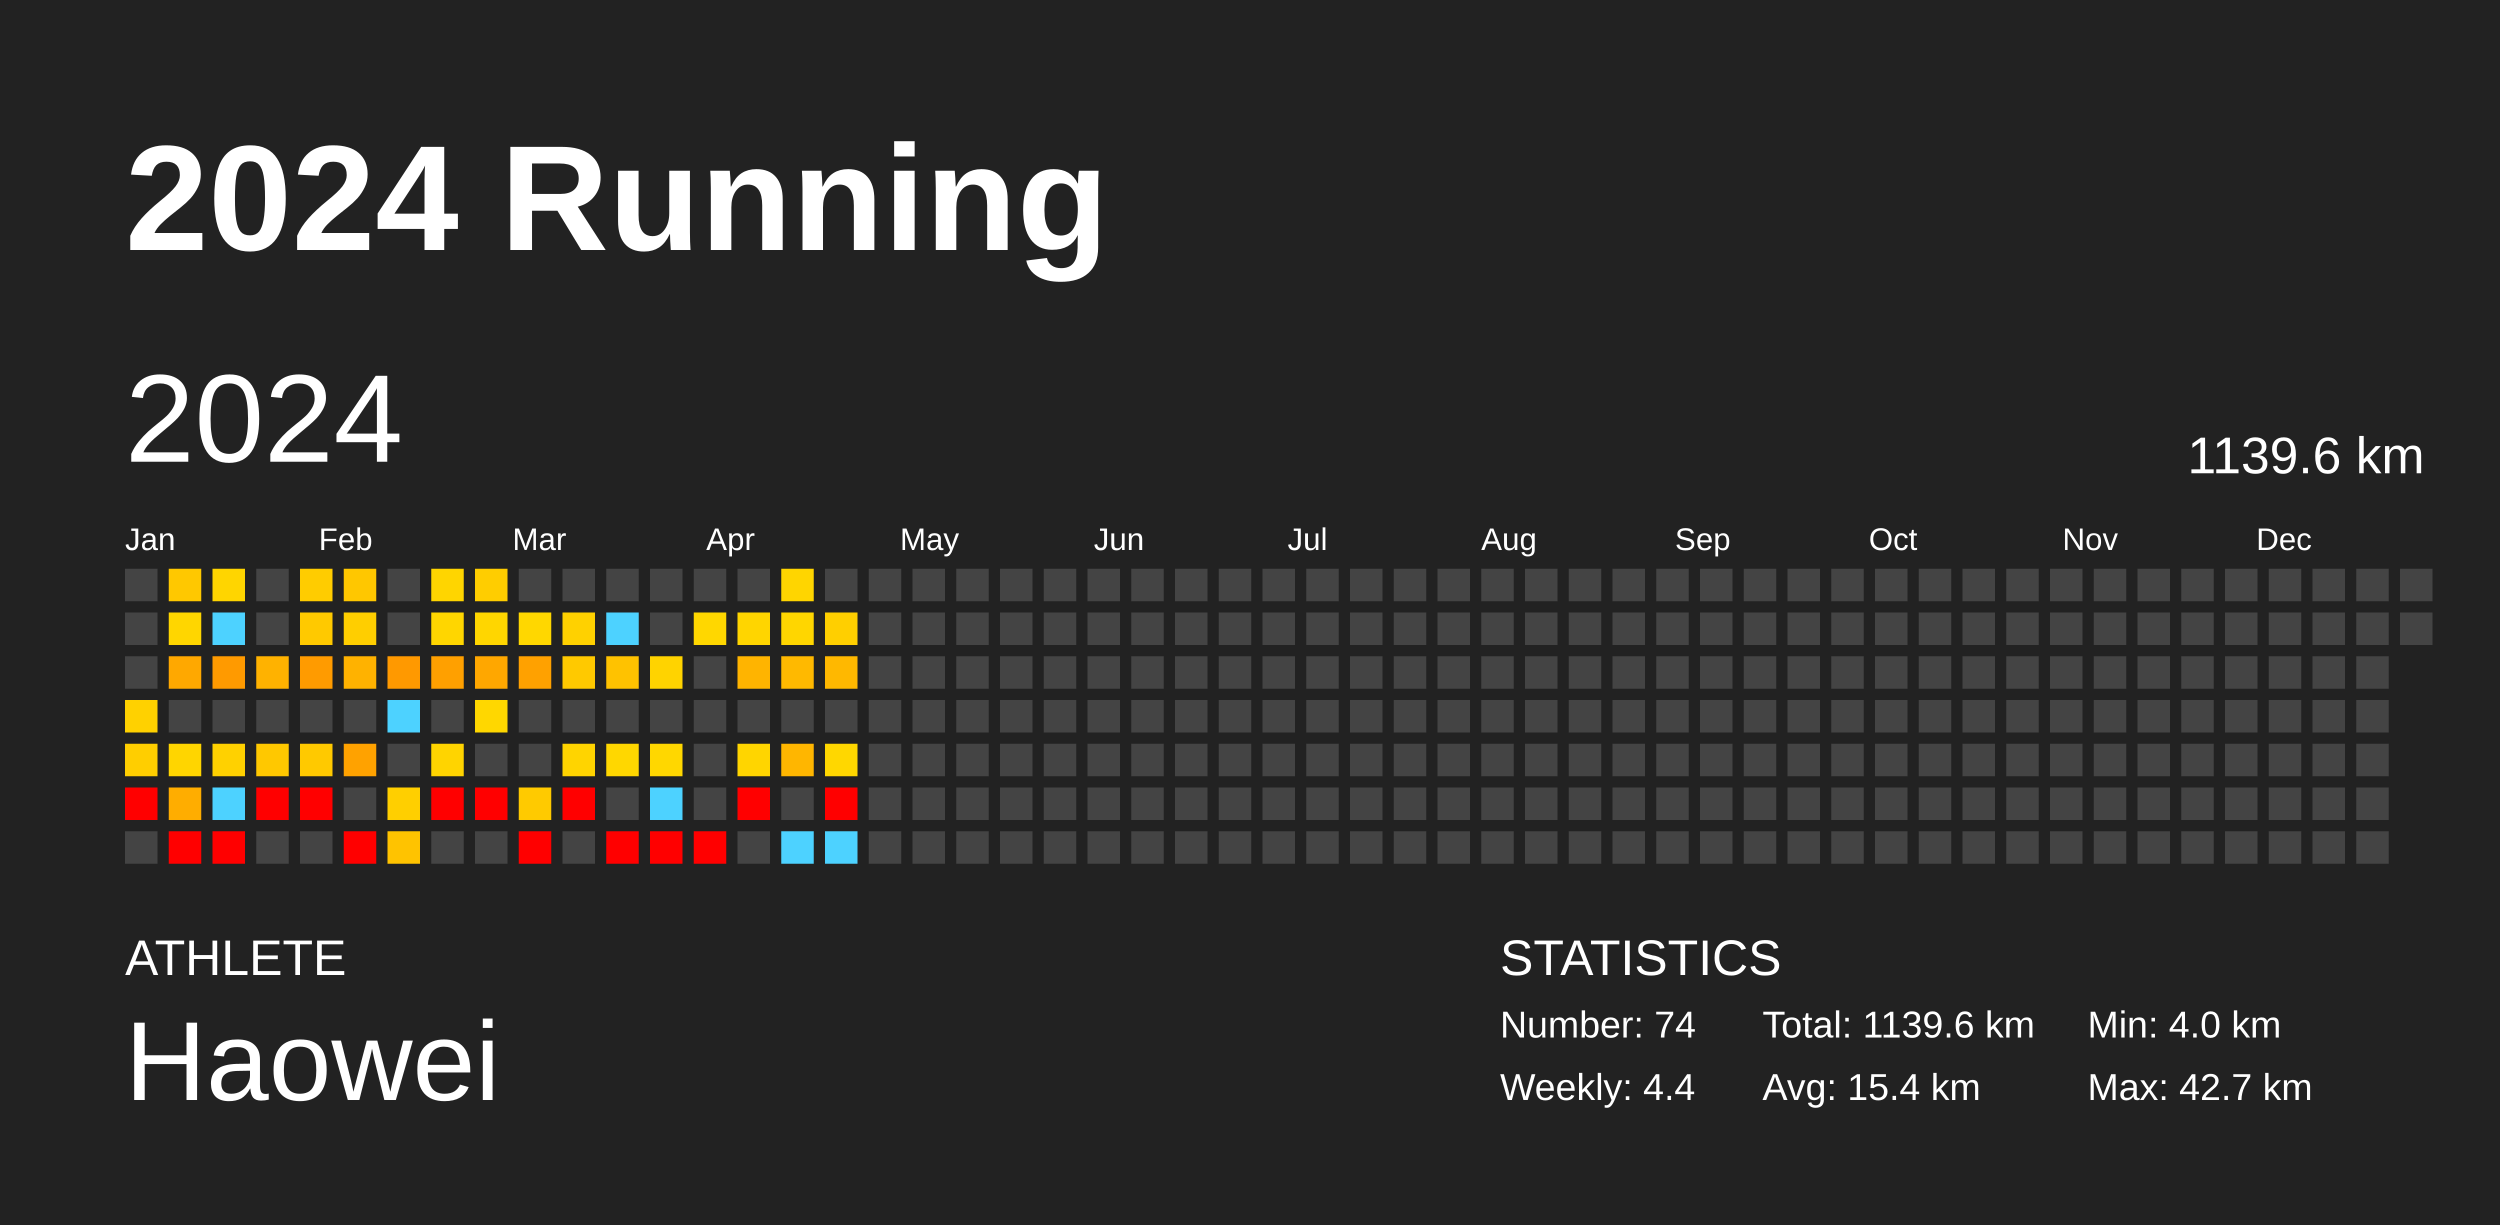
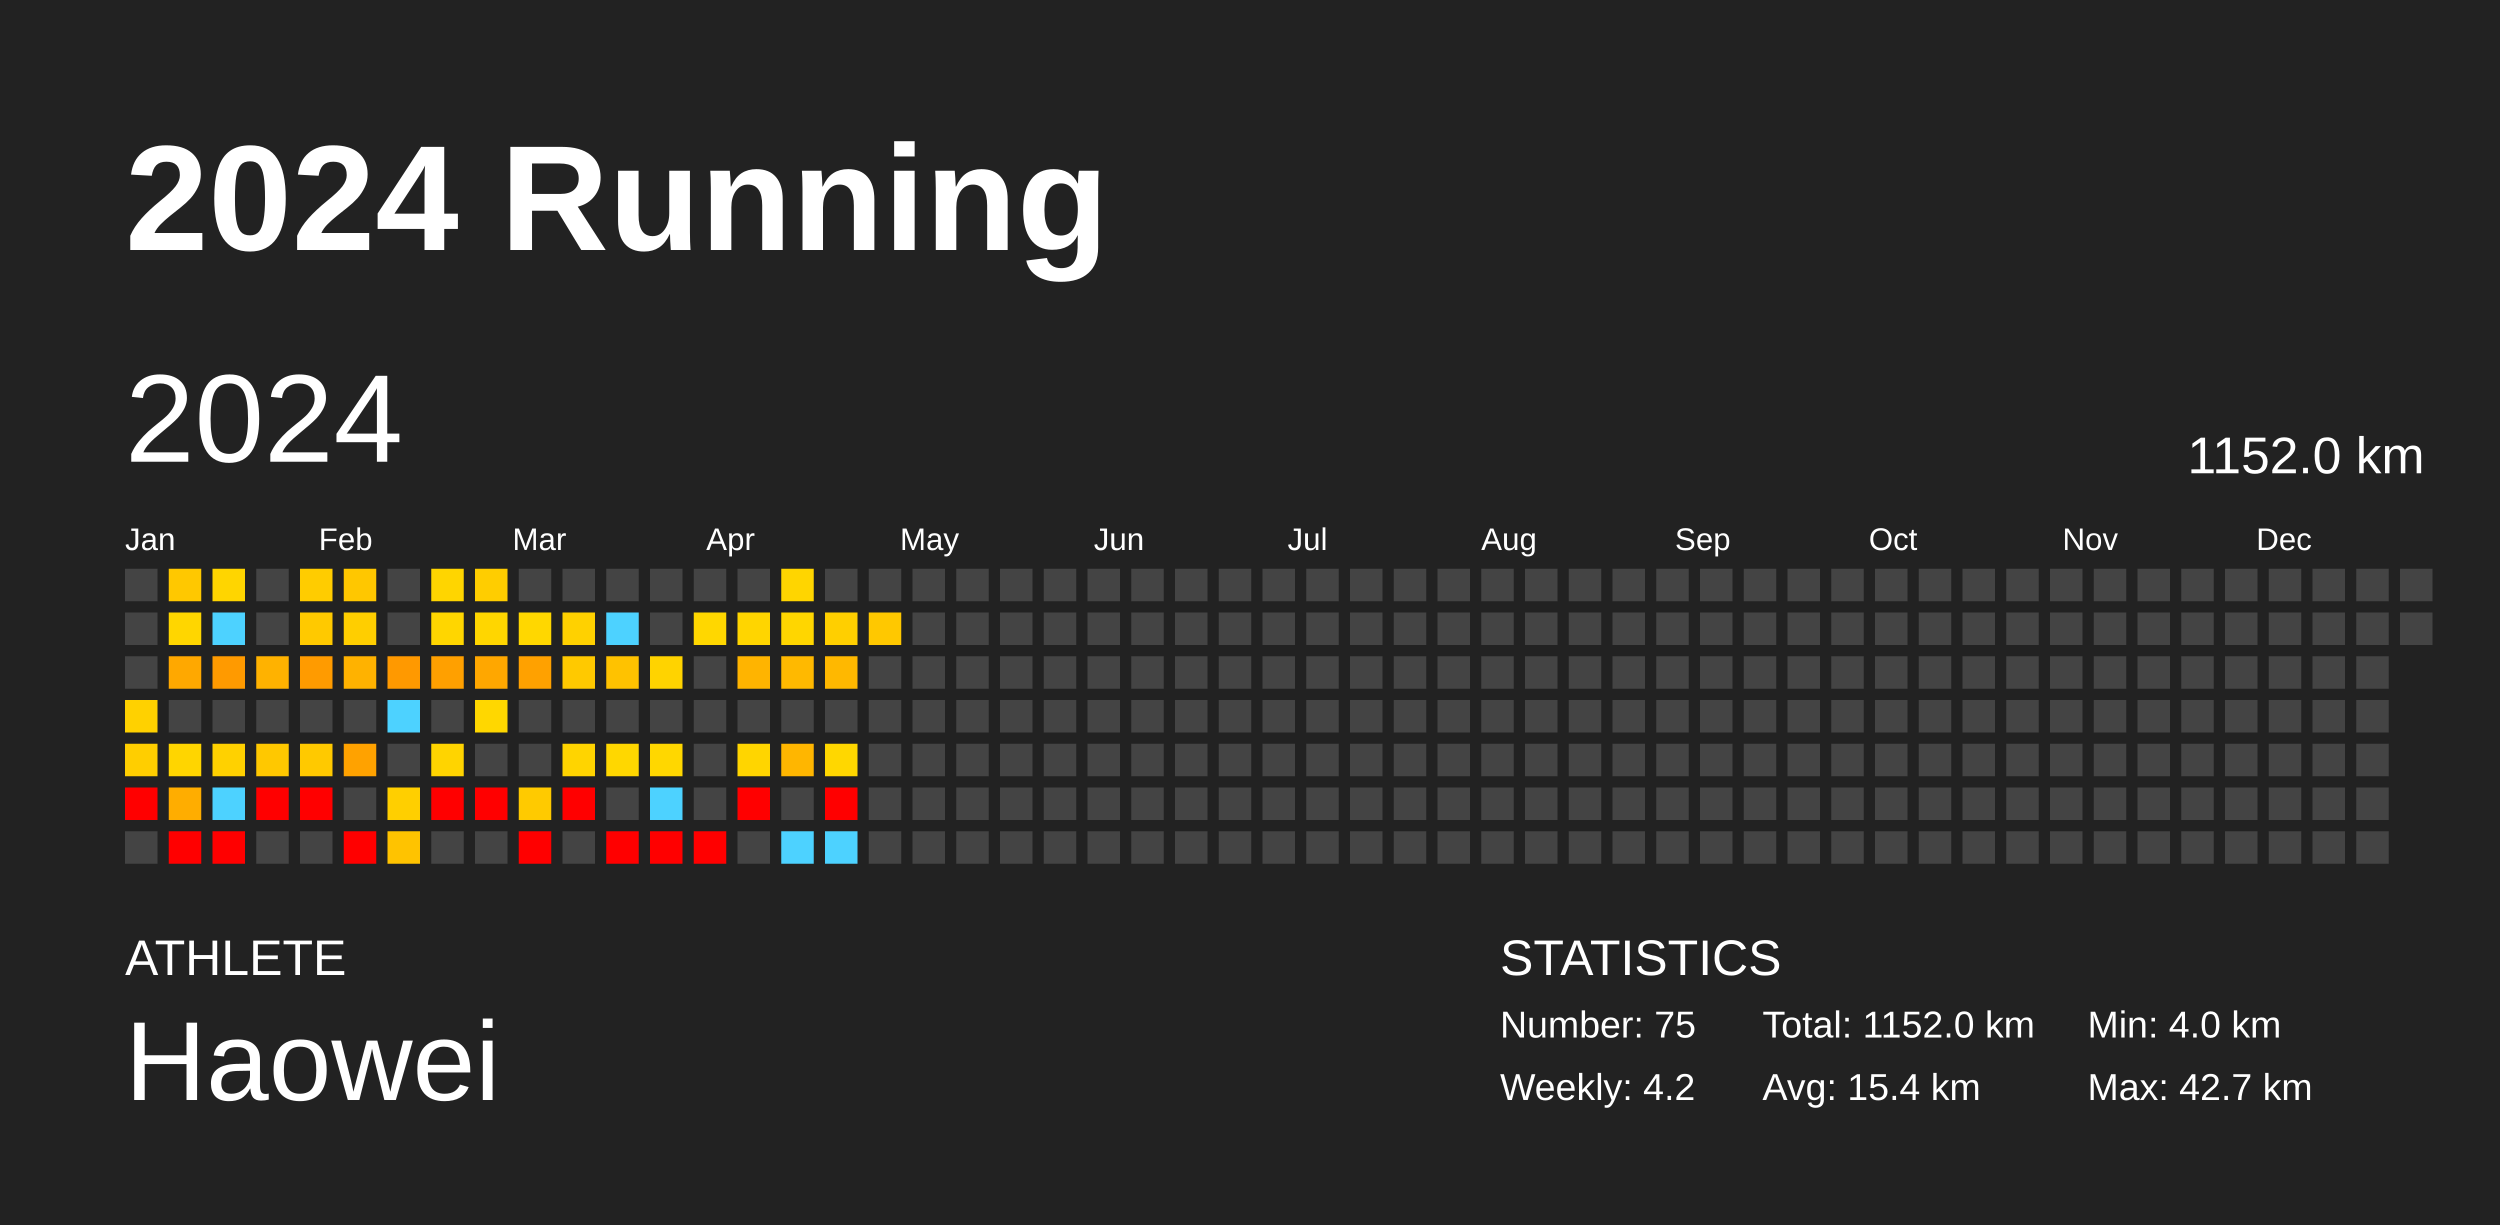
<svg xmlns="http://www.w3.org/2000/svg" baseProfile="full" height="98mm" version="1.1" viewBox="0,0,200,98" width="200mm">
  <defs />
  <rect fill="#222222" height="98" width="200" x="0" y="0" />
  <text fill="#FFFFFF" style="font-size:12px; font-family:Arial; font-weight:bold;" x="10" y="20">2024 Running</text>
  <text fill="#FFFFFF" style="font-size:4px; font-family:Arial" x="10" y="78">ATHLETE</text>
  <text fill="#FFFFFF" style="font-size:9px; font-family:Arial" x="10" y="88">Haowei</text>
  <text fill="#FFFFFF" style="font-size:4px; font-family:Arial" x="120" y="78">STATISTICS</text>
-   <text fill="#FFFFFF" style="font-size:3px; font-family:Arial" x="120" y="83">Number: 74</text>
-   <text fill="#FFFFFF" style="font-size:3px; font-family:Arial" x="120" y="88">Weekly: 4.4</text>
-   <text fill="#FFFFFF" style="font-size:3px; font-family:Arial" x="141" y="83">Total: 1139.6 km</text>
+   <text fill="#FFFFFF" style="font-size:3px; font-family:Arial" x="120" y="83">Number: 75</text>
+   <text fill="#FFFFFF" style="font-size:3px; font-family:Arial" x="120" y="88">Weekly: 4.2</text>
+   <text fill="#FFFFFF" style="font-size:3px; font-family:Arial" x="141" y="83">Total: 1152.0 km</text>
  <text fill="#FFFFFF" style="font-size:3px; font-family:Arial" x="141" y="88">Avg: 15.4 km</text>
  <text fill="#FFFFFF" style="font-size:3px; font-family:Arial" x="167" y="83">Min: 4.0 km</text>
  <text fill="#FFFFFF" style="font-size:3px; font-family:Arial" x="167" y="88">Max: 42.7 km</text>
  <text dominant-baseline="hanging" fill="#FFFFFF" style="font-size:10.0px; font-family:Arial;" x="10" y="30">2024</text>
-   <text dominant-baseline="hanging" fill="#FFFFFF" style="font-size:4.125px; font-family:Arial;" x="175" y="35">1139.6 km</text>
+   <text dominant-baseline="hanging" fill="#FFFFFF" style="font-size:4.125px; font-family:Arial;" x="175" y="35">1152.0 km</text>
  <text fill="#FFFFFF" style="font-size:2.5px; font-family:Arial" x="10.0" y="44">Jan</text>
  <text fill="#FFFFFF" style="font-size:2.5px; font-family:Arial" x="25.5" y="44">Feb</text>
  <text fill="#FFFFFF" style="font-size:2.5px; font-family:Arial" x="41.0" y="44">Mar</text>
  <text fill="#FFFFFF" style="font-size:2.5px; font-family:Arial" x="56.5" y="44">Apr</text>
  <text fill="#FFFFFF" style="font-size:2.5px; font-family:Arial" x="72.0" y="44">May</text>
  <text fill="#FFFFFF" style="font-size:2.5px; font-family:Arial" x="87.5" y="44">Jun</text>
  <text fill="#FFFFFF" style="font-size:2.5px; font-family:Arial" x="103.0" y="44">Jul</text>
  <text fill="#FFFFFF" style="font-size:2.5px; font-family:Arial" x="118.5" y="44">Aug</text>
  <text fill="#FFFFFF" style="font-size:2.5px; font-family:Arial" x="134.0" y="44">Sep</text>
  <text fill="#FFFFFF" style="font-size:2.5px; font-family:Arial" x="149.5" y="44">Oct</text>
  <text fill="#FFFFFF" style="font-size:2.5px; font-family:Arial" x="165.0" y="44">Nov</text>
  <text fill="#FFFFFF" style="font-size:2.5px; font-family:Arial" x="180.5" y="44">Dec</text>
  <rect fill="#444444" height="2.6" width="2.6" x="10.0" y="45.5" />
  <rect fill="#444444" height="2.6" width="2.6" x="10.0" y="49.0" />
  <rect fill="#444444" height="2.6" width="2.6" x="10.0" y="52.5" />
  <rect fill="#ffd100" height="2.6" width="2.6" x="10.0" y="56.0" />
  <rect fill="#ffce00" height="2.6" width="2.6" x="10.0" y="59.5" />
  <rect fill="red" height="2.6" width="2.6" x="10.0" y="63.0" />
  <rect fill="#444444" height="2.6" width="2.6" x="10.0" y="66.5" />
  <rect fill="#ffc800" height="2.6" width="2.6" x="13.5" y="45.5" />
  <rect fill="#ffd600" height="2.6" width="2.6" x="13.5" y="49.0" />
  <rect fill="#ffa800" height="2.6" width="2.6" x="13.5" y="52.5" />
  <rect fill="#444444" height="2.6" width="2.6" x="13.5" y="56.0" />
  <rect fill="#ffd500" height="2.6" width="2.6" x="13.5" y="59.5" />
  <rect fill="#ffad00" height="2.6" width="2.6" x="13.5" y="63.0" />
  <rect fill="red" height="2.6" width="2.6" x="13.5" y="66.5" />
  <rect fill="#ffd500" height="2.6" width="2.6" x="17.0" y="45.5" />
  <rect fill="#4dd2ff" height="2.6" width="2.6" x="17.0" y="49.0" />
  <rect fill="#ff9a00" height="2.6" width="2.6" x="17.0" y="52.5" />
  <rect fill="#444444" height="2.6" width="2.6" x="17.0" y="56.0" />
  <rect fill="#ffd100" height="2.6" width="2.6" x="17.0" y="59.5" />
  <rect fill="#4dd2ff" height="2.6" width="2.6" x="17.0" y="63.0" />
  <rect fill="red" height="2.6" width="2.6" x="17.0" y="66.5" />
  <rect fill="#444444" height="2.6" width="2.6" x="20.5" y="45.5" />
  <rect fill="#444444" height="2.6" width="2.6" x="20.5" y="49.0" />
  <rect fill="#ffb200" height="2.6" width="2.6" x="20.5" y="52.5" />
  <rect fill="#444444" height="2.6" width="2.6" x="20.5" y="56.0" />
  <rect fill="#ffc800" height="2.6" width="2.6" x="20.5" y="59.5" />
  <rect fill="red" height="2.6" width="2.6" x="20.5" y="63.0" />
  <rect fill="#444444" height="2.6" width="2.6" x="20.5" y="66.5" />
  <rect fill="#ffcc00" height="2.6" width="2.6" x="24.0" y="45.5" />
  <rect fill="#ffc900" height="2.6" width="2.6" x="24.0" y="49.0" />
  <rect fill="#ff9b00" height="2.6" width="2.6" x="24.0" y="52.5" />
  <rect fill="#444444" height="2.6" width="2.6" x="24.0" y="56.0" />
  <rect fill="#ffc900" height="2.6" width="2.6" x="24.0" y="59.5" />
  <rect fill="red" height="2.6" width="2.6" x="24.0" y="63.0" />
  <rect fill="#444444" height="2.6" width="2.6" x="24.0" y="66.5" />
  <rect fill="#ffc700" height="2.6" width="2.6" x="27.5" y="45.5" />
  <rect fill="#ffce00" height="2.6" width="2.6" x="27.5" y="49.0" />
  <rect fill="#ffb200" height="2.6" width="2.6" x="27.5" y="52.5" />
  <rect fill="#444444" height="2.6" width="2.6" x="27.5" y="56.0" />
  <rect fill="#ffa200" height="2.6" width="2.6" x="27.5" y="59.5" />
  <rect fill="#444444" height="2.6" width="2.6" x="27.5" y="63.0" />
  <rect fill="red" height="2.6" width="2.6" x="27.5" y="66.5" />
  <rect fill="#444444" height="2.6" width="2.6" x="31.0" y="45.5" />
  <rect fill="#444444" height="2.6" width="2.6" x="31.0" y="49.0" />
  <rect fill="#ff9900" height="2.6" width="2.6" x="31.0" y="52.5" />
  <rect fill="#4dd2ff" height="2.6" width="2.6" x="31.0" y="56.0" />
  <rect fill="#444444" height="2.6" width="2.6" x="31.0" y="59.5" />
  <rect fill="#ffcf00" height="2.6" width="2.6" x="31.0" y="63.0" />
  <rect fill="#ffc300" height="2.6" width="2.6" x="31.0" y="66.5" />
  <rect fill="#ffd500" height="2.6" width="2.6" x="34.5" y="45.5" />
  <rect fill="#ffd600" height="2.6" width="2.6" x="34.5" y="49.0" />
  <rect fill="#ffa000" height="2.6" width="2.6" x="34.5" y="52.5" />
  <rect fill="#444444" height="2.6" width="2.6" x="34.5" y="56.0" />
  <rect fill="#ffd400" height="2.6" width="2.6" x="34.5" y="59.5" />
  <rect fill="red" height="2.6" width="2.6" x="34.5" y="63.0" />
  <rect fill="#444444" height="2.6" width="2.6" x="34.5" y="66.5" />
  <rect fill="#ffcd00" height="2.6" width="2.6" x="38.0" y="45.5" />
  <rect fill="#ffd600" height="2.6" width="2.6" x="38.0" y="49.0" />
  <rect fill="#ffa700" height="2.6" width="2.6" x="38.0" y="52.5" />
  <rect fill="#ffd700" height="2.6" width="2.6" x="38.0" y="56.0" />
  <rect fill="#444444" height="2.6" width="2.6" x="38.0" y="59.5" />
  <rect fill="red" height="2.6" width="2.6" x="38.0" y="63.0" />
  <rect fill="#444444" height="2.6" width="2.6" x="38.0" y="66.5" />
  <rect fill="#444444" height="2.6" width="2.6" x="41.5" y="45.5" />
  <rect fill="#ffd700" height="2.6" width="2.6" x="41.5" y="49.0" />
  <rect fill="#ffa100" height="2.6" width="2.6" x="41.5" y="52.5" />
  <rect fill="#444444" height="2.6" width="2.6" x="41.5" y="56.0" />
  <rect fill="#444444" height="2.6" width="2.6" x="41.5" y="59.5" />
  <rect fill="#ffca00" height="2.6" width="2.6" x="41.5" y="63.0" />
  <rect fill="red" height="2.6" width="2.6" x="41.5" y="66.5" />
  <rect fill="#444444" height="2.6" width="2.6" x="45.0" y="45.5" />
  <rect fill="#ffd100" height="2.6" width="2.6" x="45.0" y="49.0" />
  <rect fill="#ffc900" height="2.6" width="2.6" x="45.0" y="52.5" />
  <rect fill="#444444" height="2.6" width="2.6" x="45.0" y="56.0" />
  <rect fill="#ffd400" height="2.6" width="2.6" x="45.0" y="59.5" />
  <rect fill="red" height="2.6" width="2.6" x="45.0" y="63.0" />
  <rect fill="#444444" height="2.6" width="2.6" x="45.0" y="66.5" />
  <rect fill="#444444" height="2.6" width="2.6" x="48.5" y="45.5" />
  <rect fill="#4dd2ff" height="2.6" width="2.6" x="48.5" y="49.0" />
  <rect fill="#ffc200" height="2.6" width="2.6" x="48.5" y="52.5" />
  <rect fill="#444444" height="2.6" width="2.6" x="48.5" y="56.0" />
  <rect fill="#ffd700" height="2.6" width="2.6" x="48.5" y="59.5" />
  <rect fill="#444444" height="2.6" width="2.6" x="48.5" y="63.0" />
  <rect fill="red" height="2.6" width="2.6" x="48.5" y="66.5" />
  <rect fill="#444444" height="2.6" width="2.6" x="52.0" y="45.5" />
  <rect fill="#444444" height="2.6" width="2.6" x="52.0" y="49.0" />
  <rect fill="#ffd300" height="2.6" width="2.6" x="52.0" y="52.5" />
  <rect fill="#444444" height="2.6" width="2.6" x="52.0" y="56.0" />
  <rect fill="#ffd700" height="2.6" width="2.6" x="52.0" y="59.5" />
  <rect fill="#4dd2ff" height="2.6" width="2.6" x="52.0" y="63.0" />
  <rect fill="red" height="2.6" width="2.6" x="52.0" y="66.5" />
  <rect fill="#444444" height="2.6" width="2.6" x="55.5" y="45.5" />
  <rect fill="#ffd700" height="2.6" width="2.6" x="55.5" y="49.0" />
  <rect fill="#444444" height="2.6" width="2.6" x="55.5" y="52.5" />
  <rect fill="#444444" height="2.6" width="2.6" x="55.5" y="56.0" />
  <rect fill="#444444" height="2.6" width="2.6" x="55.5" y="59.5" />
  <rect fill="#444444" height="2.6" width="2.6" x="55.5" y="63.0" />
  <rect fill="red" height="2.6" width="2.6" x="55.5" y="66.5" />
  <rect fill="#444444" height="2.6" width="2.6" x="59.0" y="45.5" />
  <rect fill="#ffd500" height="2.6" width="2.6" x="59.0" y="49.0" />
  <rect fill="#ffb400" height="2.6" width="2.6" x="59.0" y="52.5" />
  <rect fill="#444444" height="2.6" width="2.6" x="59.0" y="56.0" />
  <rect fill="#ffd500" height="2.6" width="2.6" x="59.0" y="59.5" />
  <rect fill="red" height="2.6" width="2.6" x="59.0" y="63.0" />
  <rect fill="#444444" height="2.6" width="2.6" x="59.0" y="66.5" />
  <rect fill="#ffd500" height="2.6" width="2.6" x="62.5" y="45.5" />
  <rect fill="#ffd600" height="2.6" width="2.6" x="62.5" y="49.0" />
  <rect fill="#ffb900" height="2.6" width="2.6" x="62.5" y="52.5" />
  <rect fill="#444444" height="2.6" width="2.6" x="62.5" y="56.0" />
  <rect fill="#ffb600" height="2.6" width="2.6" x="62.5" y="59.5" />
  <rect fill="#444444" height="2.6" width="2.6" x="62.5" y="63.0" />
  <rect fill="#4dd2ff" height="2.6" width="2.6" x="62.5" y="66.5" />
  <rect fill="#444444" height="2.6" width="2.6" x="66.0" y="45.5" />
  <rect fill="#ffcf00" height="2.6" width="2.6" x="66.0" y="49.0" />
  <rect fill="#ffb800" height="2.6" width="2.6" x="66.0" y="52.5" />
  <rect fill="#444444" height="2.6" width="2.6" x="66.0" y="56.0" />
  <rect fill="#ffd700" height="2.6" width="2.6" x="66.0" y="59.5" />
  <rect fill="red" height="2.6" width="2.6" x="66.0" y="63.0" />
  <rect fill="#4dd2ff" height="2.6" width="2.6" x="66.0" y="66.5" />
  <rect fill="#444444" height="2.6" width="2.6" x="69.5" y="45.5" />
-   <rect fill="#444444" height="2.6" width="2.6" x="69.5" y="49.0" />
+   <rect fill="#ffc800" height="2.6" width="2.6" x="69.5" y="49.0" />
  <rect fill="#444444" height="2.6" width="2.6" x="69.5" y="52.5" />
  <rect fill="#444444" height="2.6" width="2.6" x="69.5" y="56.0" />
  <rect fill="#444444" height="2.6" width="2.6" x="69.5" y="59.5" />
  <rect fill="#444444" height="2.6" width="2.6" x="69.5" y="63.0" />
  <rect fill="#444444" height="2.6" width="2.6" x="69.5" y="66.5" />
  <rect fill="#444444" height="2.6" width="2.6" x="73.0" y="45.5" />
  <rect fill="#444444" height="2.6" width="2.6" x="73.0" y="49.0" />
  <rect fill="#444444" height="2.6" width="2.6" x="73.0" y="52.5" />
  <rect fill="#444444" height="2.6" width="2.6" x="73.0" y="56.0" />
  <rect fill="#444444" height="2.6" width="2.6" x="73.0" y="59.5" />
  <rect fill="#444444" height="2.6" width="2.6" x="73.0" y="63.0" />
  <rect fill="#444444" height="2.6" width="2.6" x="73.0" y="66.5" />
  <rect fill="#444444" height="2.6" width="2.6" x="76.5" y="45.5" />
  <rect fill="#444444" height="2.6" width="2.6" x="76.5" y="49.0" />
  <rect fill="#444444" height="2.6" width="2.6" x="76.5" y="52.5" />
  <rect fill="#444444" height="2.6" width="2.6" x="76.5" y="56.0" />
  <rect fill="#444444" height="2.6" width="2.6" x="76.5" y="59.5" />
  <rect fill="#444444" height="2.6" width="2.6" x="76.5" y="63.0" />
  <rect fill="#444444" height="2.6" width="2.6" x="76.5" y="66.5" />
  <rect fill="#444444" height="2.6" width="2.6" x="80.0" y="45.5" />
  <rect fill="#444444" height="2.6" width="2.6" x="80.0" y="49.0" />
  <rect fill="#444444" height="2.6" width="2.6" x="80.0" y="52.5" />
  <rect fill="#444444" height="2.6" width="2.6" x="80.0" y="56.0" />
  <rect fill="#444444" height="2.6" width="2.6" x="80.0" y="59.5" />
  <rect fill="#444444" height="2.6" width="2.6" x="80.0" y="63.0" />
  <rect fill="#444444" height="2.6" width="2.6" x="80.0" y="66.5" />
  <rect fill="#444444" height="2.6" width="2.6" x="83.5" y="45.5" />
  <rect fill="#444444" height="2.6" width="2.6" x="83.5" y="49.0" />
  <rect fill="#444444" height="2.6" width="2.6" x="83.5" y="52.5" />
  <rect fill="#444444" height="2.6" width="2.6" x="83.5" y="56.0" />
  <rect fill="#444444" height="2.6" width="2.6" x="83.5" y="59.5" />
  <rect fill="#444444" height="2.6" width="2.6" x="83.5" y="63.0" />
  <rect fill="#444444" height="2.6" width="2.6" x="83.5" y="66.5" />
  <rect fill="#444444" height="2.6" width="2.6" x="87.0" y="45.5" />
  <rect fill="#444444" height="2.6" width="2.6" x="87.0" y="49.0" />
  <rect fill="#444444" height="2.6" width="2.6" x="87.0" y="52.5" />
  <rect fill="#444444" height="2.6" width="2.6" x="87.0" y="56.0" />
  <rect fill="#444444" height="2.6" width="2.6" x="87.0" y="59.5" />
  <rect fill="#444444" height="2.6" width="2.6" x="87.0" y="63.0" />
  <rect fill="#444444" height="2.6" width="2.6" x="87.0" y="66.5" />
  <rect fill="#444444" height="2.6" width="2.6" x="90.5" y="45.5" />
  <rect fill="#444444" height="2.6" width="2.6" x="90.5" y="49.0" />
  <rect fill="#444444" height="2.6" width="2.6" x="90.5" y="52.5" />
  <rect fill="#444444" height="2.6" width="2.6" x="90.5" y="56.0" />
  <rect fill="#444444" height="2.6" width="2.6" x="90.5" y="59.5" />
  <rect fill="#444444" height="2.6" width="2.6" x="90.5" y="63.0" />
  <rect fill="#444444" height="2.6" width="2.6" x="90.5" y="66.5" />
  <rect fill="#444444" height="2.6" width="2.6" x="94.0" y="45.5" />
  <rect fill="#444444" height="2.6" width="2.6" x="94.0" y="49.0" />
  <rect fill="#444444" height="2.6" width="2.6" x="94.0" y="52.5" />
  <rect fill="#444444" height="2.6" width="2.6" x="94.0" y="56.0" />
  <rect fill="#444444" height="2.6" width="2.6" x="94.0" y="59.5" />
  <rect fill="#444444" height="2.6" width="2.6" x="94.0" y="63.0" />
  <rect fill="#444444" height="2.6" width="2.6" x="94.0" y="66.5" />
  <rect fill="#444444" height="2.6" width="2.6" x="97.5" y="45.5" />
  <rect fill="#444444" height="2.6" width="2.6" x="97.5" y="49.0" />
  <rect fill="#444444" height="2.6" width="2.6" x="97.5" y="52.5" />
  <rect fill="#444444" height="2.6" width="2.6" x="97.5" y="56.0" />
  <rect fill="#444444" height="2.6" width="2.6" x="97.5" y="59.5" />
  <rect fill="#444444" height="2.6" width="2.6" x="97.5" y="63.0" />
  <rect fill="#444444" height="2.6" width="2.6" x="97.5" y="66.5" />
  <rect fill="#444444" height="2.6" width="2.6" x="101.0" y="45.5" />
  <rect fill="#444444" height="2.6" width="2.6" x="101.0" y="49.0" />
  <rect fill="#444444" height="2.6" width="2.6" x="101.0" y="52.5" />
  <rect fill="#444444" height="2.6" width="2.6" x="101.0" y="56.0" />
  <rect fill="#444444" height="2.6" width="2.6" x="101.0" y="59.5" />
  <rect fill="#444444" height="2.6" width="2.6" x="101.0" y="63.0" />
  <rect fill="#444444" height="2.6" width="2.6" x="101.0" y="66.5" />
  <rect fill="#444444" height="2.6" width="2.6" x="104.5" y="45.5" />
  <rect fill="#444444" height="2.6" width="2.6" x="104.5" y="49.0" />
  <rect fill="#444444" height="2.6" width="2.6" x="104.5" y="52.5" />
  <rect fill="#444444" height="2.6" width="2.6" x="104.5" y="56.0" />
  <rect fill="#444444" height="2.6" width="2.6" x="104.5" y="59.5" />
  <rect fill="#444444" height="2.6" width="2.6" x="104.5" y="63.0" />
  <rect fill="#444444" height="2.6" width="2.6" x="104.5" y="66.5" />
  <rect fill="#444444" height="2.6" width="2.6" x="108.0" y="45.5" />
  <rect fill="#444444" height="2.6" width="2.6" x="108.0" y="49.0" />
  <rect fill="#444444" height="2.6" width="2.6" x="108.0" y="52.5" />
  <rect fill="#444444" height="2.6" width="2.6" x="108.0" y="56.0" />
  <rect fill="#444444" height="2.6" width="2.6" x="108.0" y="59.5" />
  <rect fill="#444444" height="2.6" width="2.6" x="108.0" y="63.0" />
  <rect fill="#444444" height="2.6" width="2.6" x="108.0" y="66.5" />
  <rect fill="#444444" height="2.6" width="2.6" x="111.5" y="45.5" />
  <rect fill="#444444" height="2.6" width="2.6" x="111.5" y="49.0" />
  <rect fill="#444444" height="2.6" width="2.6" x="111.5" y="52.5" />
  <rect fill="#444444" height="2.6" width="2.6" x="111.5" y="56.0" />
  <rect fill="#444444" height="2.6" width="2.6" x="111.5" y="59.5" />
  <rect fill="#444444" height="2.6" width="2.6" x="111.5" y="63.0" />
  <rect fill="#444444" height="2.6" width="2.6" x="111.5" y="66.5" />
  <rect fill="#444444" height="2.6" width="2.6" x="115.0" y="45.5" />
  <rect fill="#444444" height="2.6" width="2.6" x="115.0" y="49.0" />
  <rect fill="#444444" height="2.6" width="2.6" x="115.0" y="52.5" />
  <rect fill="#444444" height="2.6" width="2.6" x="115.0" y="56.0" />
  <rect fill="#444444" height="2.6" width="2.6" x="115.0" y="59.5" />
  <rect fill="#444444" height="2.6" width="2.6" x="115.0" y="63.0" />
  <rect fill="#444444" height="2.6" width="2.6" x="115.0" y="66.5" />
  <rect fill="#444444" height="2.6" width="2.6" x="118.5" y="45.5" />
  <rect fill="#444444" height="2.6" width="2.6" x="118.5" y="49.0" />
  <rect fill="#444444" height="2.6" width="2.6" x="118.5" y="52.5" />
  <rect fill="#444444" height="2.6" width="2.6" x="118.5" y="56.0" />
  <rect fill="#444444" height="2.6" width="2.6" x="118.5" y="59.5" />
  <rect fill="#444444" height="2.6" width="2.6" x="118.5" y="63.0" />
  <rect fill="#444444" height="2.6" width="2.6" x="118.5" y="66.5" />
  <rect fill="#444444" height="2.6" width="2.6" x="122.0" y="45.5" />
  <rect fill="#444444" height="2.6" width="2.6" x="122.0" y="49.0" />
  <rect fill="#444444" height="2.6" width="2.6" x="122.0" y="52.5" />
  <rect fill="#444444" height="2.6" width="2.6" x="122.0" y="56.0" />
  <rect fill="#444444" height="2.6" width="2.6" x="122.0" y="59.5" />
  <rect fill="#444444" height="2.6" width="2.6" x="122.0" y="63.0" />
  <rect fill="#444444" height="2.6" width="2.6" x="122.0" y="66.5" />
  <rect fill="#444444" height="2.6" width="2.6" x="125.5" y="45.5" />
  <rect fill="#444444" height="2.6" width="2.6" x="125.5" y="49.0" />
  <rect fill="#444444" height="2.6" width="2.6" x="125.5" y="52.5" />
  <rect fill="#444444" height="2.6" width="2.6" x="125.5" y="56.0" />
  <rect fill="#444444" height="2.6" width="2.6" x="125.5" y="59.5" />
  <rect fill="#444444" height="2.6" width="2.6" x="125.5" y="63.0" />
  <rect fill="#444444" height="2.6" width="2.6" x="125.5" y="66.5" />
  <rect fill="#444444" height="2.6" width="2.6" x="129.0" y="45.5" />
  <rect fill="#444444" height="2.6" width="2.6" x="129.0" y="49.0" />
  <rect fill="#444444" height="2.6" width="2.6" x="129.0" y="52.5" />
  <rect fill="#444444" height="2.6" width="2.6" x="129.0" y="56.0" />
  <rect fill="#444444" height="2.6" width="2.6" x="129.0" y="59.5" />
  <rect fill="#444444" height="2.6" width="2.6" x="129.0" y="63.0" />
  <rect fill="#444444" height="2.6" width="2.6" x="129.0" y="66.5" />
  <rect fill="#444444" height="2.6" width="2.6" x="132.5" y="45.5" />
  <rect fill="#444444" height="2.6" width="2.6" x="132.5" y="49.0" />
  <rect fill="#444444" height="2.6" width="2.6" x="132.5" y="52.5" />
  <rect fill="#444444" height="2.6" width="2.6" x="132.5" y="56.0" />
  <rect fill="#444444" height="2.6" width="2.6" x="132.5" y="59.5" />
  <rect fill="#444444" height="2.6" width="2.6" x="132.5" y="63.0" />
  <rect fill="#444444" height="2.6" width="2.6" x="132.5" y="66.5" />
  <rect fill="#444444" height="2.6" width="2.6" x="136.0" y="45.5" />
  <rect fill="#444444" height="2.6" width="2.6" x="136.0" y="49.0" />
  <rect fill="#444444" height="2.6" width="2.6" x="136.0" y="52.5" />
  <rect fill="#444444" height="2.6" width="2.6" x="136.0" y="56.0" />
  <rect fill="#444444" height="2.6" width="2.6" x="136.0" y="59.5" />
  <rect fill="#444444" height="2.6" width="2.6" x="136.0" y="63.0" />
  <rect fill="#444444" height="2.6" width="2.6" x="136.0" y="66.5" />
  <rect fill="#444444" height="2.6" width="2.6" x="139.5" y="45.5" />
  <rect fill="#444444" height="2.6" width="2.6" x="139.5" y="49.0" />
  <rect fill="#444444" height="2.6" width="2.6" x="139.5" y="52.5" />
  <rect fill="#444444" height="2.6" width="2.6" x="139.5" y="56.0" />
  <rect fill="#444444" height="2.6" width="2.6" x="139.5" y="59.5" />
  <rect fill="#444444" height="2.6" width="2.6" x="139.5" y="63.0" />
  <rect fill="#444444" height="2.6" width="2.6" x="139.5" y="66.5" />
  <rect fill="#444444" height="2.6" width="2.6" x="143.0" y="45.5" />
  <rect fill="#444444" height="2.6" width="2.6" x="143.0" y="49.0" />
  <rect fill="#444444" height="2.6" width="2.6" x="143.0" y="52.5" />
  <rect fill="#444444" height="2.6" width="2.6" x="143.0" y="56.0" />
  <rect fill="#444444" height="2.6" width="2.6" x="143.0" y="59.5" />
  <rect fill="#444444" height="2.6" width="2.6" x="143.0" y="63.0" />
  <rect fill="#444444" height="2.6" width="2.6" x="143.0" y="66.5" />
  <rect fill="#444444" height="2.6" width="2.6" x="146.5" y="45.5" />
  <rect fill="#444444" height="2.6" width="2.6" x="146.5" y="49.0" />
  <rect fill="#444444" height="2.6" width="2.6" x="146.5" y="52.5" />
  <rect fill="#444444" height="2.6" width="2.6" x="146.5" y="56.0" />
  <rect fill="#444444" height="2.6" width="2.6" x="146.5" y="59.5" />
  <rect fill="#444444" height="2.6" width="2.6" x="146.5" y="63.0" />
  <rect fill="#444444" height="2.6" width="2.6" x="146.5" y="66.5" />
  <rect fill="#444444" height="2.6" width="2.6" x="150.0" y="45.5" />
  <rect fill="#444444" height="2.6" width="2.6" x="150.0" y="49.0" />
  <rect fill="#444444" height="2.6" width="2.6" x="150.0" y="52.5" />
  <rect fill="#444444" height="2.6" width="2.6" x="150.0" y="56.0" />
  <rect fill="#444444" height="2.6" width="2.6" x="150.0" y="59.5" />
  <rect fill="#444444" height="2.6" width="2.6" x="150.0" y="63.0" />
  <rect fill="#444444" height="2.6" width="2.6" x="150.0" y="66.5" />
  <rect fill="#444444" height="2.6" width="2.6" x="153.5" y="45.5" />
  <rect fill="#444444" height="2.6" width="2.6" x="153.5" y="49.0" />
  <rect fill="#444444" height="2.6" width="2.6" x="153.5" y="52.5" />
  <rect fill="#444444" height="2.6" width="2.6" x="153.5" y="56.0" />
  <rect fill="#444444" height="2.6" width="2.6" x="153.5" y="59.5" />
  <rect fill="#444444" height="2.6" width="2.6" x="153.5" y="63.0" />
  <rect fill="#444444" height="2.6" width="2.6" x="153.5" y="66.5" />
  <rect fill="#444444" height="2.6" width="2.6" x="157.0" y="45.5" />
  <rect fill="#444444" height="2.6" width="2.6" x="157.0" y="49.0" />
  <rect fill="#444444" height="2.6" width="2.6" x="157.0" y="52.5" />
  <rect fill="#444444" height="2.6" width="2.6" x="157.0" y="56.0" />
  <rect fill="#444444" height="2.6" width="2.6" x="157.0" y="59.5" />
  <rect fill="#444444" height="2.6" width="2.6" x="157.0" y="63.0" />
  <rect fill="#444444" height="2.6" width="2.6" x="157.0" y="66.5" />
  <rect fill="#444444" height="2.6" width="2.6" x="160.5" y="45.5" />
  <rect fill="#444444" height="2.6" width="2.6" x="160.5" y="49.0" />
  <rect fill="#444444" height="2.6" width="2.6" x="160.5" y="52.5" />
  <rect fill="#444444" height="2.6" width="2.6" x="160.5" y="56.0" />
  <rect fill="#444444" height="2.6" width="2.6" x="160.5" y="59.5" />
  <rect fill="#444444" height="2.6" width="2.6" x="160.5" y="63.0" />
  <rect fill="#444444" height="2.6" width="2.6" x="160.5" y="66.5" />
  <rect fill="#444444" height="2.6" width="2.6" x="164.0" y="45.5" />
  <rect fill="#444444" height="2.6" width="2.6" x="164.0" y="49.0" />
  <rect fill="#444444" height="2.6" width="2.6" x="164.0" y="52.5" />
  <rect fill="#444444" height="2.6" width="2.6" x="164.0" y="56.0" />
  <rect fill="#444444" height="2.6" width="2.6" x="164.0" y="59.5" />
  <rect fill="#444444" height="2.6" width="2.6" x="164.0" y="63.0" />
  <rect fill="#444444" height="2.6" width="2.6" x="164.0" y="66.5" />
  <rect fill="#444444" height="2.6" width="2.6" x="167.5" y="45.5" />
  <rect fill="#444444" height="2.6" width="2.6" x="167.5" y="49.0" />
  <rect fill="#444444" height="2.6" width="2.6" x="167.5" y="52.5" />
  <rect fill="#444444" height="2.6" width="2.6" x="167.5" y="56.0" />
  <rect fill="#444444" height="2.6" width="2.6" x="167.5" y="59.5" />
  <rect fill="#444444" height="2.6" width="2.6" x="167.5" y="63.0" />
  <rect fill="#444444" height="2.6" width="2.6" x="167.5" y="66.5" />
  <rect fill="#444444" height="2.6" width="2.6" x="171.0" y="45.5" />
  <rect fill="#444444" height="2.6" width="2.6" x="171.0" y="49.0" />
  <rect fill="#444444" height="2.6" width="2.6" x="171.0" y="52.5" />
  <rect fill="#444444" height="2.6" width="2.6" x="171.0" y="56.0" />
  <rect fill="#444444" height="2.6" width="2.6" x="171.0" y="59.5" />
  <rect fill="#444444" height="2.6" width="2.6" x="171.0" y="63.0" />
  <rect fill="#444444" height="2.6" width="2.6" x="171.0" y="66.5" />
  <rect fill="#444444" height="2.6" width="2.6" x="174.5" y="45.5" />
  <rect fill="#444444" height="2.6" width="2.6" x="174.5" y="49.0" />
  <rect fill="#444444" height="2.6" width="2.6" x="174.5" y="52.5" />
  <rect fill="#444444" height="2.6" width="2.6" x="174.5" y="56.0" />
  <rect fill="#444444" height="2.6" width="2.6" x="174.5" y="59.5" />
  <rect fill="#444444" height="2.6" width="2.6" x="174.5" y="63.0" />
  <rect fill="#444444" height="2.6" width="2.6" x="174.5" y="66.5" />
  <rect fill="#444444" height="2.6" width="2.6" x="178.0" y="45.5" />
  <rect fill="#444444" height="2.6" width="2.6" x="178.0" y="49.0" />
  <rect fill="#444444" height="2.6" width="2.6" x="178.0" y="52.5" />
  <rect fill="#444444" height="2.6" width="2.6" x="178.0" y="56.0" />
  <rect fill="#444444" height="2.6" width="2.6" x="178.0" y="59.5" />
  <rect fill="#444444" height="2.6" width="2.6" x="178.0" y="63.0" />
  <rect fill="#444444" height="2.6" width="2.6" x="178.0" y="66.5" />
  <rect fill="#444444" height="2.6" width="2.6" x="181.5" y="45.5" />
  <rect fill="#444444" height="2.6" width="2.6" x="181.5" y="49.0" />
  <rect fill="#444444" height="2.6" width="2.6" x="181.5" y="52.5" />
  <rect fill="#444444" height="2.6" width="2.6" x="181.5" y="56.0" />
  <rect fill="#444444" height="2.6" width="2.6" x="181.5" y="59.5" />
  <rect fill="#444444" height="2.6" width="2.6" x="181.5" y="63.0" />
  <rect fill="#444444" height="2.6" width="2.6" x="181.5" y="66.5" />
  <rect fill="#444444" height="2.6" width="2.6" x="185.0" y="45.5" />
  <rect fill="#444444" height="2.6" width="2.6" x="185.0" y="49.0" />
  <rect fill="#444444" height="2.6" width="2.6" x="185.0" y="52.5" />
  <rect fill="#444444" height="2.6" width="2.6" x="185.0" y="56.0" />
  <rect fill="#444444" height="2.6" width="2.6" x="185.0" y="59.5" />
  <rect fill="#444444" height="2.6" width="2.6" x="185.0" y="63.0" />
  <rect fill="#444444" height="2.6" width="2.6" x="185.0" y="66.5" />
  <rect fill="#444444" height="2.6" width="2.6" x="188.5" y="45.5" />
  <rect fill="#444444" height="2.6" width="2.6" x="188.5" y="49.0" />
  <rect fill="#444444" height="2.6" width="2.6" x="188.5" y="52.5" />
  <rect fill="#444444" height="2.6" width="2.6" x="188.5" y="56.0" />
  <rect fill="#444444" height="2.6" width="2.6" x="188.5" y="59.5" />
  <rect fill="#444444" height="2.6" width="2.6" x="188.5" y="63.0" />
  <rect fill="#444444" height="2.6" width="2.6" x="188.5" y="66.5" />
  <rect fill="#444444" height="2.6" width="2.6" x="192.0" y="45.5" />
  <rect fill="#444444" height="2.6" width="2.6" x="192.0" y="49.0" />
</svg>
